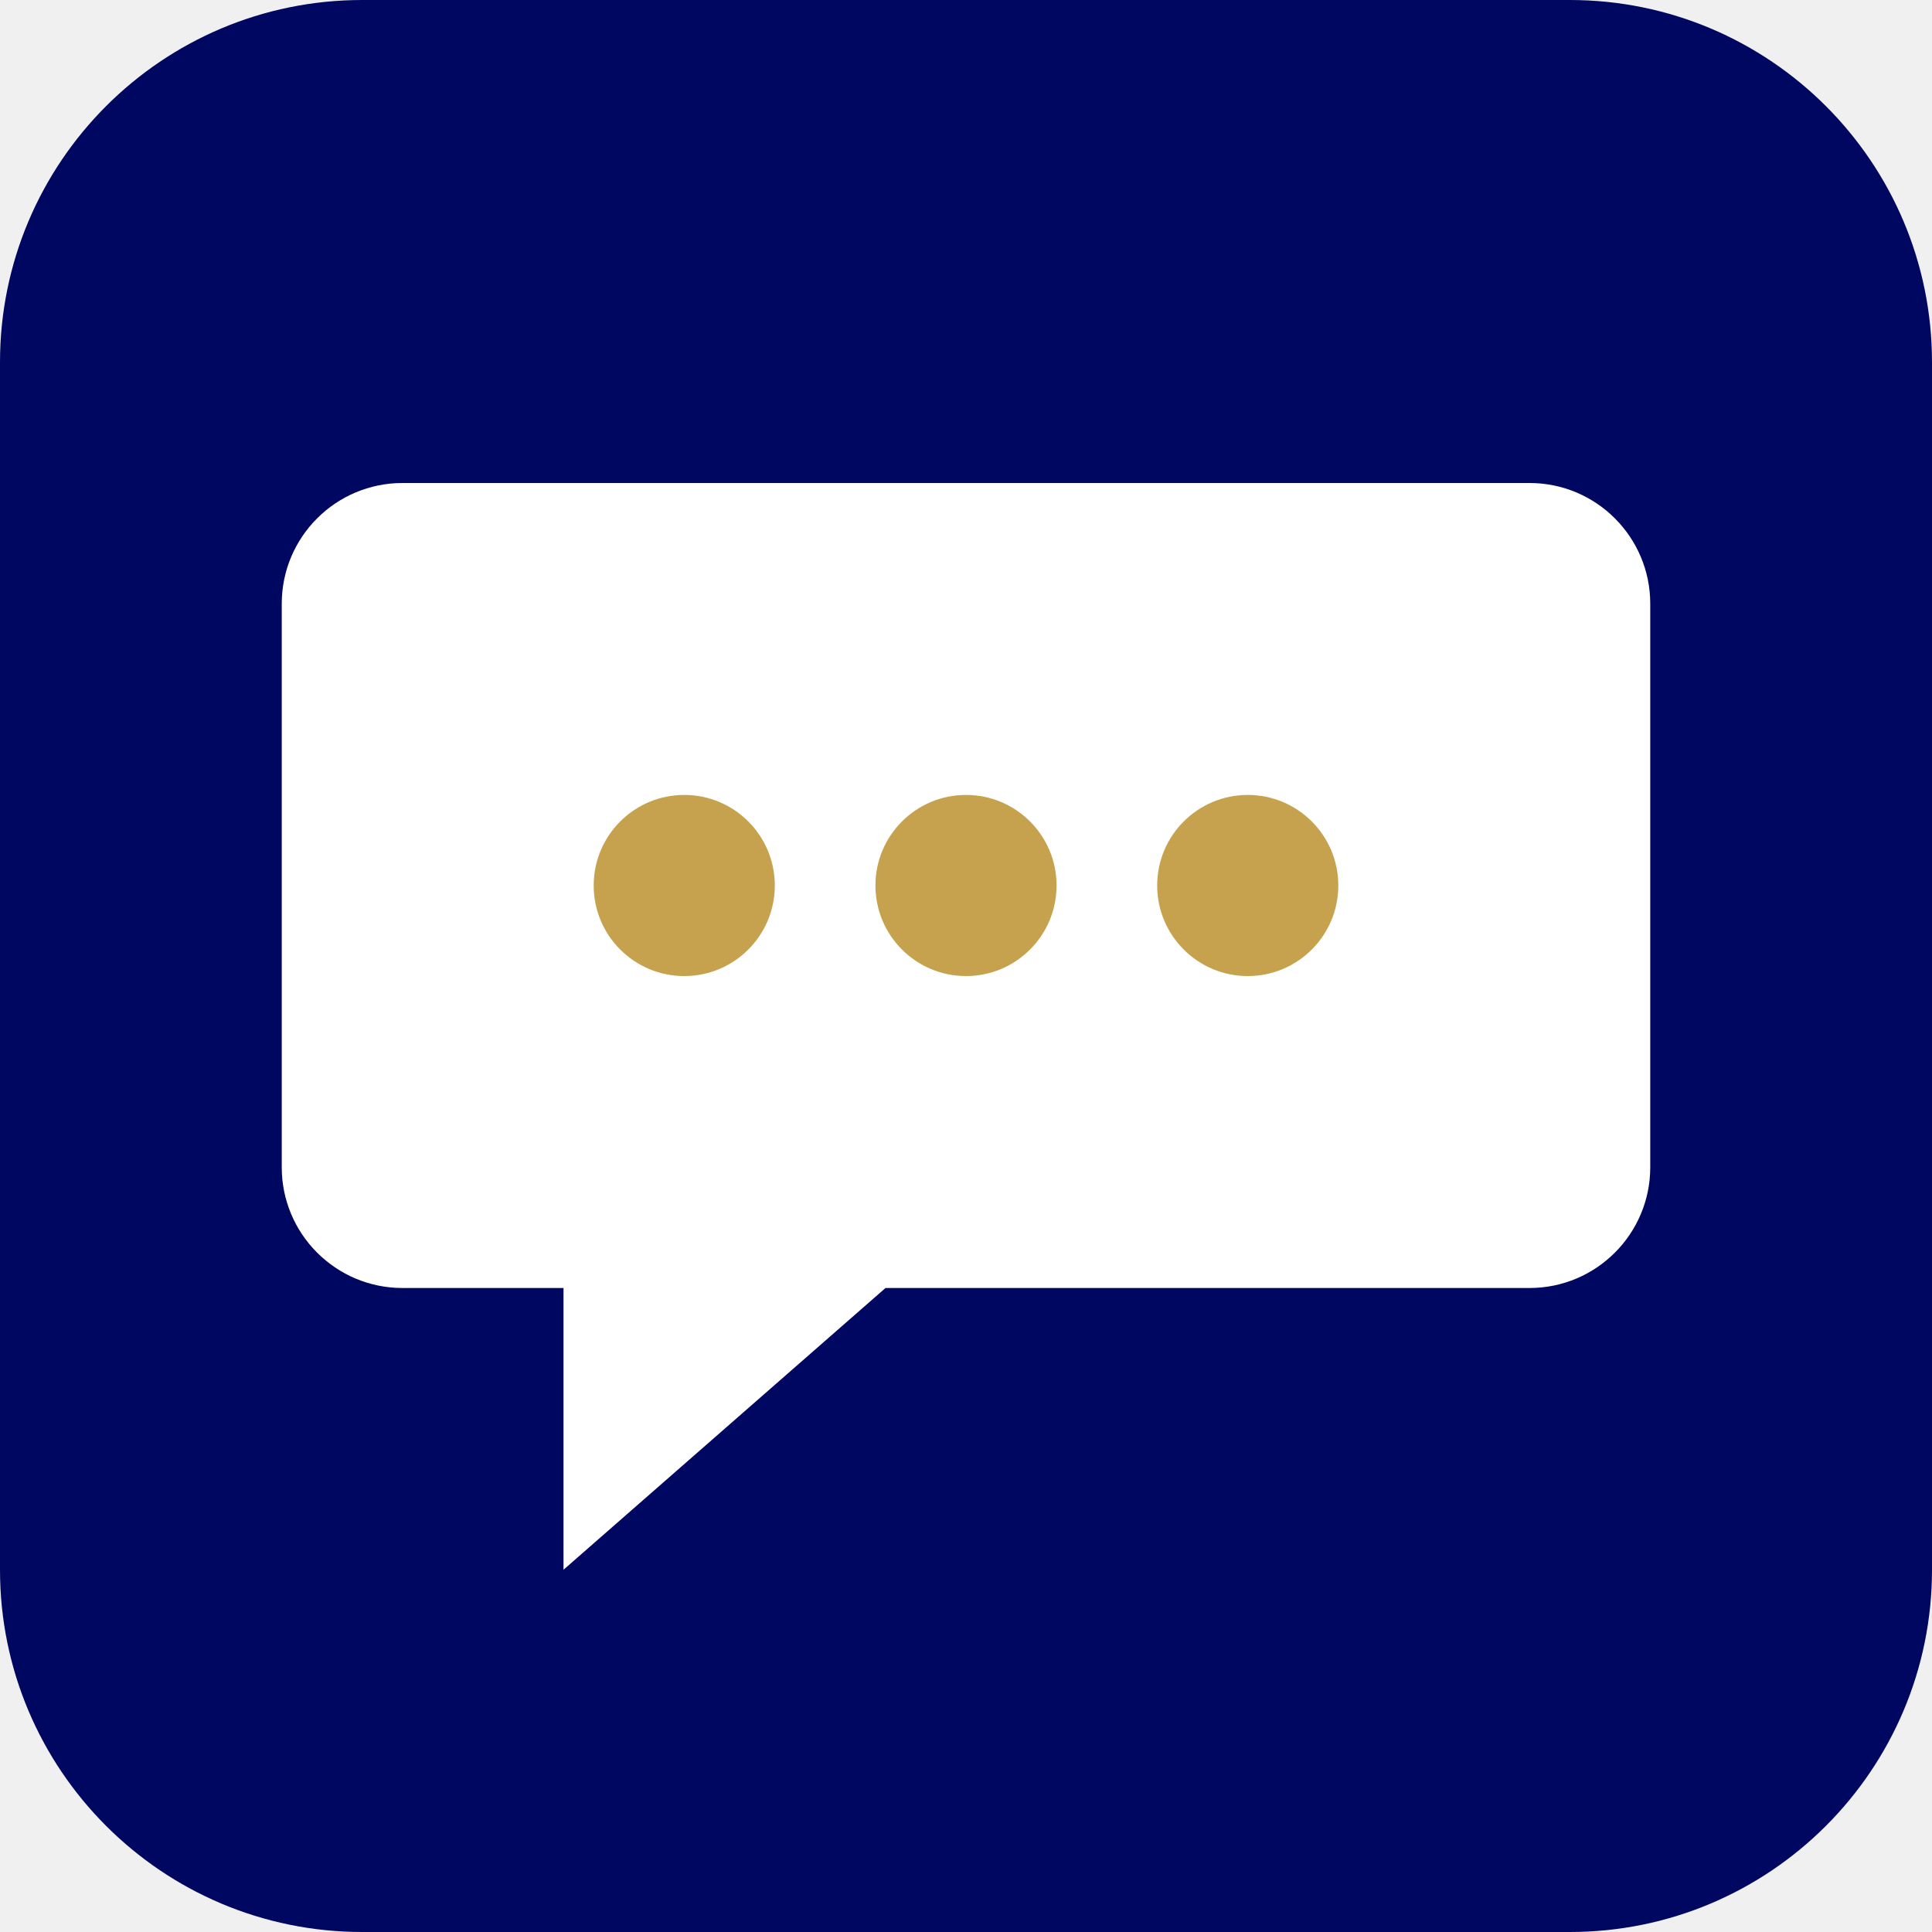
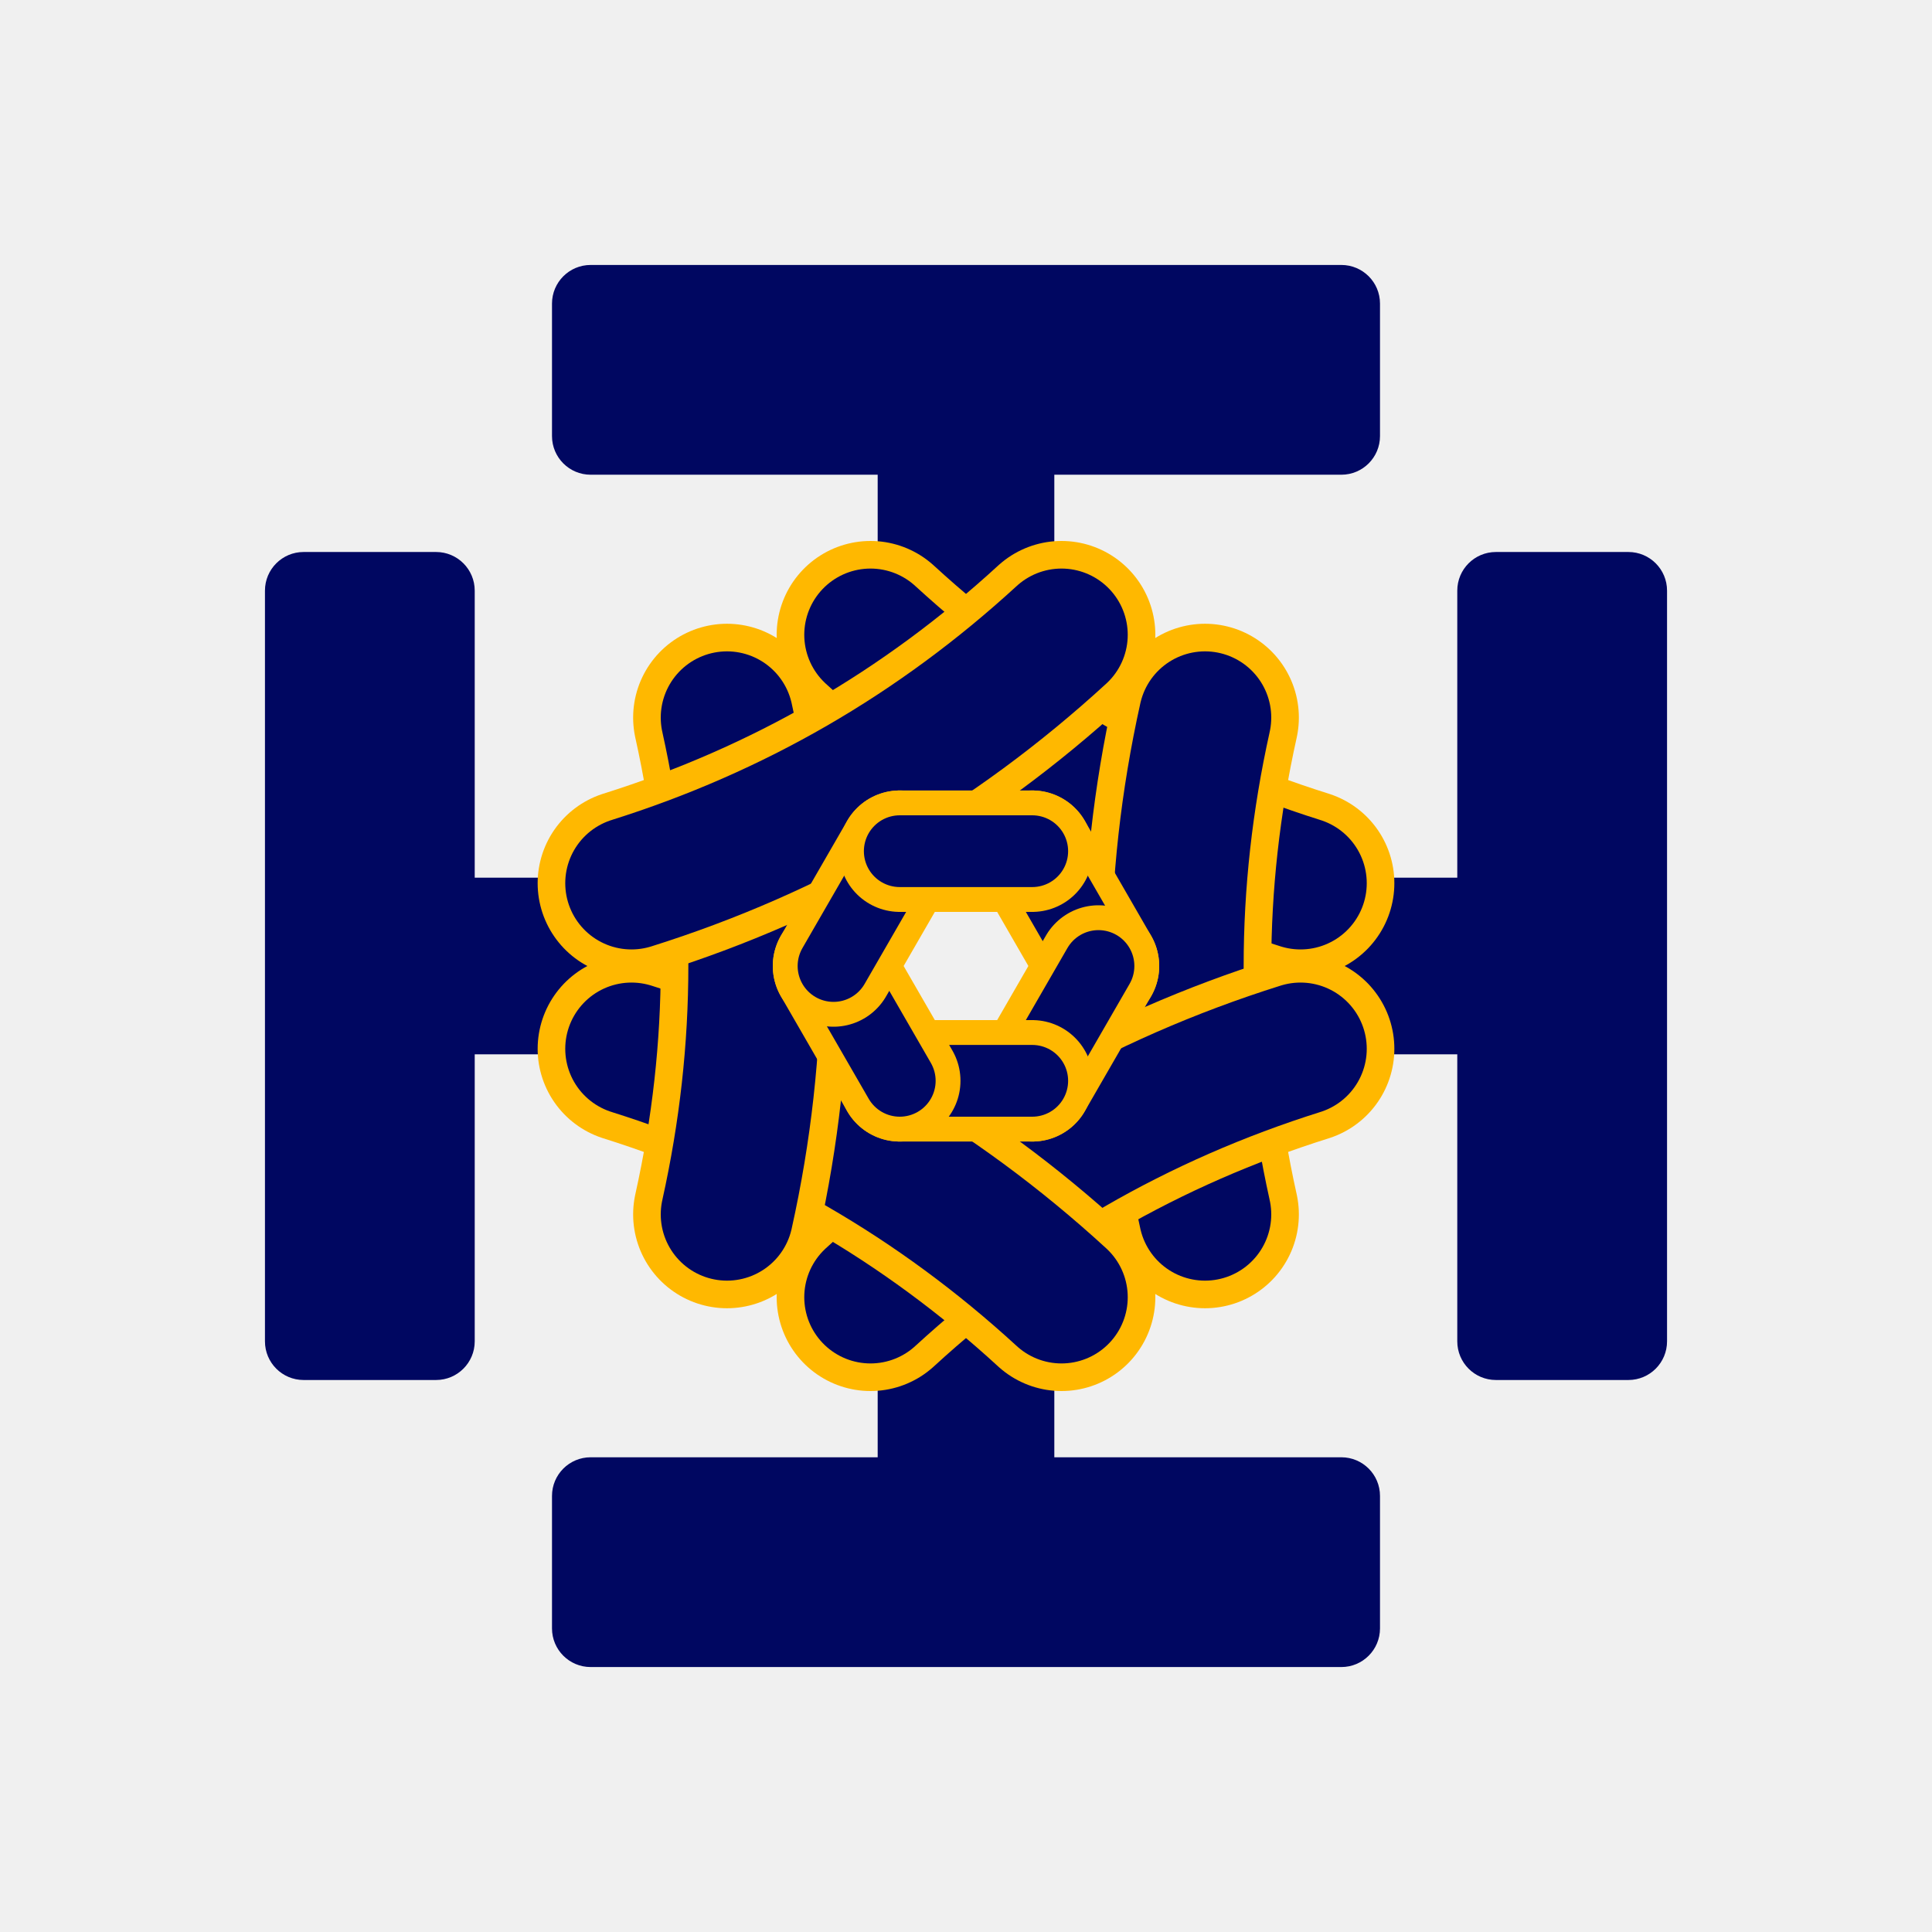
- <svg xmlns="http://www.w3.org/2000/svg" viewBox="0 0 96 96">
-   <rect width="96" height="96" rx="18" fill="#000761" />
-   <path fill="#fff" d="M20 24h56a6 6 0 0 1 6 6v28a6 6 0 0 1-6 6H44L28 78V64h-8a6 6 0 0 1-6-6V30a6 6 0 0 1 6-6z" />
-   <g fill="#c6a24e">
-     <circle cx="34" cy="44" r="4.5" />
-     <circle cx="48" cy="44" r="4.5" />
-     <circle cx="62" cy="44" r="4.5" />
+ <svg xmlns="http://www.w3.org/2000/svg" viewBox="0 0 350 350" role="img" aria-label="ChatGDB">
+   <g fill="#000761">
+     <rect x="100" y="48" width="150" height="38" rx="7" />
+     <rect x="159" y="80" width="32" height="60" />
+     <rect x="100" y="264" width="150" height="38" rx="7" />
+     <rect x="159" y="210" width="32" height="60" />
+     <rect x="48" y="100" width="38" height="150" rx="7" />
+     <rect x="80" y="159" width="60" height="32" />
+     <rect x="264" y="100" width="38" height="150" rx="7" />
+     <rect x="210" y="159" width="60" height="32" />
+   </g>
+   <g transform="translate(175 175)" fill="none" stroke-linecap="round" stroke-linejoin="round">
+     <path d="M -17.3 -60.0 Q 16.7 -28.8 60.6 -15.0" stroke="#ffb800" stroke-width="34" />
+     <path d="M -17.3 -60.0 Q 16.7 -28.8 60.6 -15.0" stroke="#000761" stroke-width="24" />
+     <path d="M 43.3 -45.0 Q 33.3 0.0 43.3 45.0" stroke="#ffb800" stroke-width="34" />
+     <path d="M 43.3 -45.0 Q 33.3 0.0 43.3 45.0" stroke="#000761" stroke-width="24" />
+     <path d="M 60.6 15.0 Q 16.7 28.8 -17.3 60.0" stroke="#ffb800" stroke-width="34" />
+     <path d="M 60.6 15.0 Q 16.7 28.8 -17.3 60.0" stroke="#000761" stroke-width="24" />
+     <path d="M 17.3 60.0 Q -16.7 28.8 -60.6 15.0" stroke="#ffb800" stroke-width="34" />
+     <path d="M 17.3 60.0 Q -16.7 28.8 -60.6 15.0" stroke="#000761" stroke-width="24" />
+     <path d="M -43.3 45.0 Q -33.3 -0.0 -43.3 -45.0" stroke="#ffb800" stroke-width="34" />
+     <path d="M -43.3 45.0 Q -33.3 -0.0 -43.3 -45.0" stroke="#000761" stroke-width="24" />
+     <path d="M -60.6 -15.0 Q -16.7 -28.8 17.3 -60.0" stroke="#ffb800" stroke-width="34" />
+     <path d="M -60.6 -15.0 Q -16.7 -28.8 17.3 -60.0" stroke="#000761" stroke-width="24" />
+     <path d="M 12.0 -20.8 L 24.0 0.0" stroke="#ffb800" stroke-width="22" />
+     <path d="M 12.0 -20.8 L 24.0 0.0" stroke="#000761" stroke-width="13" />
+     <path d="M 24.0 0.0 L 12.0 20.8" stroke="#ffb800" stroke-width="22" />
+     <path d="M 24.0 0.0 L 12.0 20.8" stroke="#000761" stroke-width="13" />
+     <path d="M 12.0 20.8 L -12.0 20.8" stroke="#ffb800" stroke-width="22" />
+     <path d="M 12.0 20.8 L -12.0 20.8" stroke="#000761" stroke-width="13" />
+     <path d="M -12.0 20.8 L -24.0 0.0" stroke="#ffb800" stroke-width="22" />
+     <path d="M -12.0 20.8 L -24.0 0.0" stroke="#000761" stroke-width="13" />
+     <path d="M -24.0 0.0 L -12.0 -20.8" stroke="#ffb800" stroke-width="22" />
+     <path d="M -24.0 0.0 L -12.0 -20.8" stroke="#000761" stroke-width="13" />
+     <path d="M -12.0 -20.8 L 12.0 -20.8" stroke="#ffb800" stroke-width="22" />
+     <path d="M -12.0 -20.8 L 12.0 -20.8" stroke="#000761" stroke-width="13" />
  </g>
</svg>
